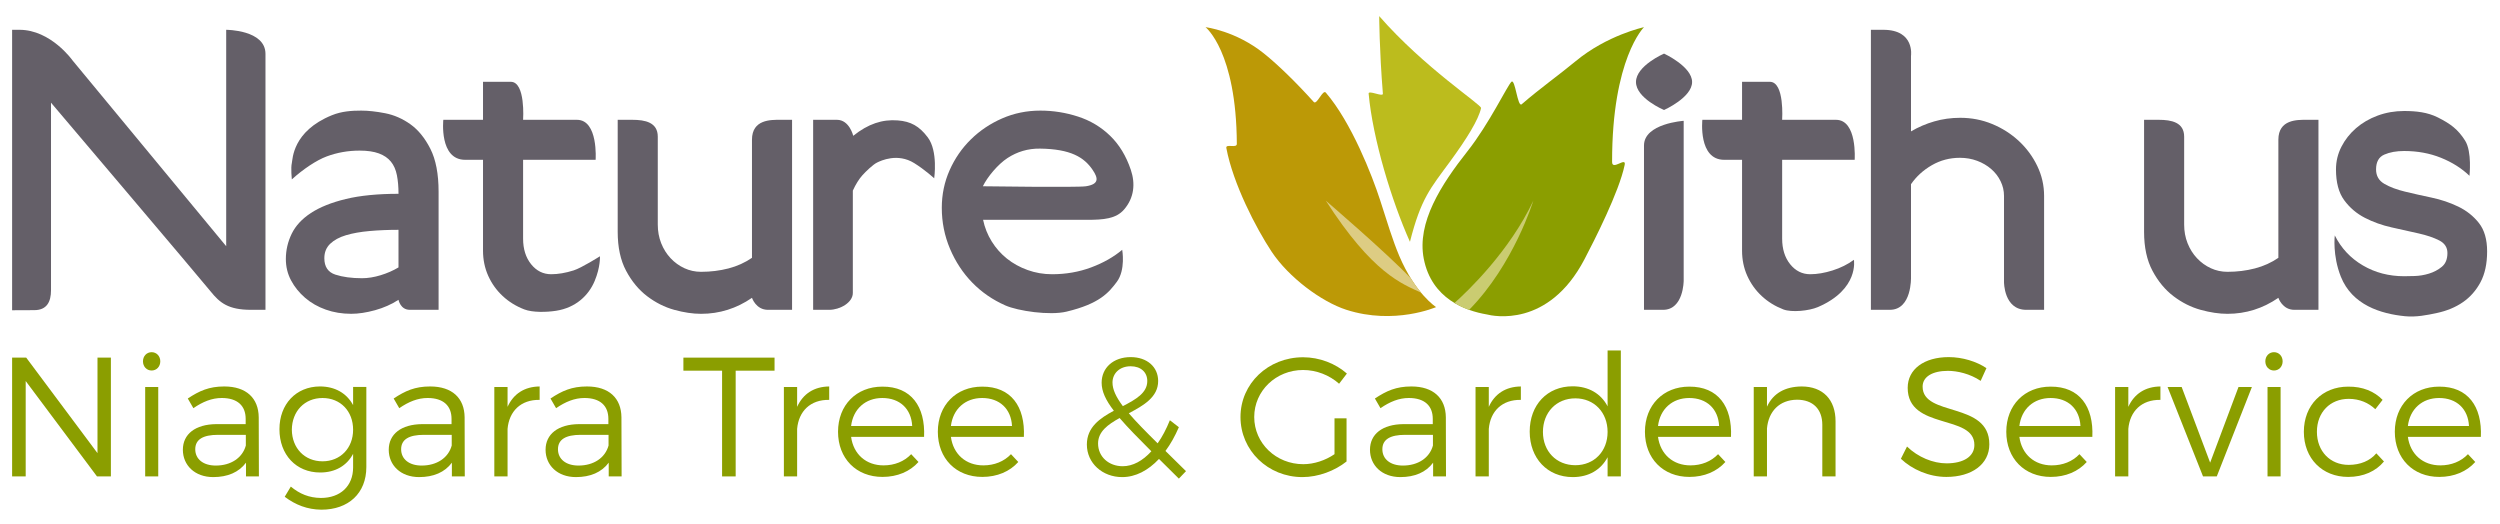
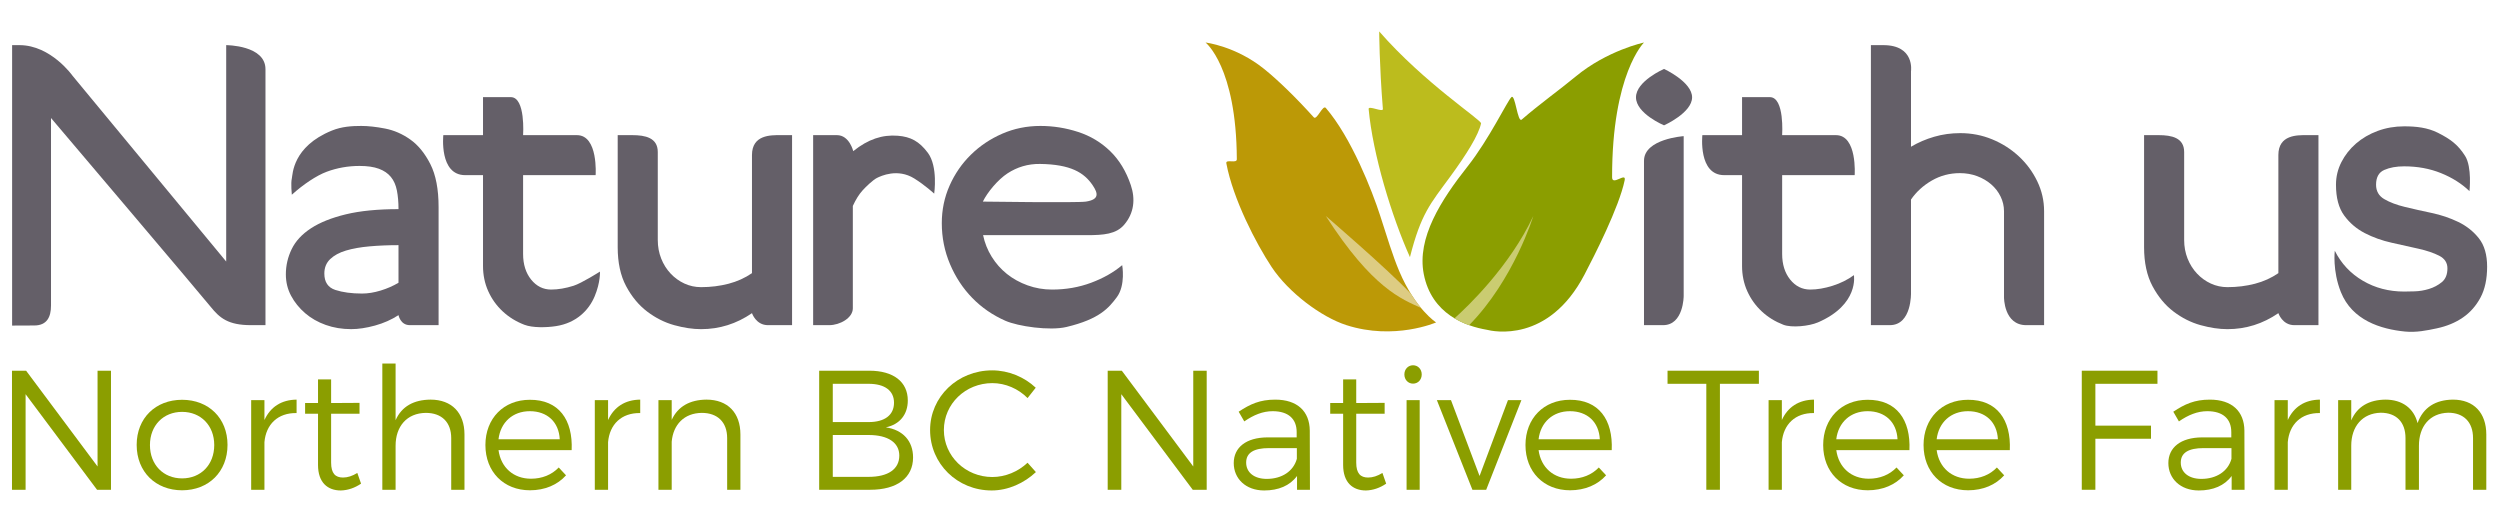
- <svg xmlns="http://www.w3.org/2000/svg" version="1.1" id="logo" x="0px" y="0px" width="310.375px" height="65px" viewBox="0 0 310.375 65" enable-background="new 0 0 310.375 65" xml:space="preserve">
-   <rect x="-0.709" y="44.231" fill-rule="evenodd" clip-rule="evenodd" fill="none" width="320.356" height="43.936" />
-   <text id="subtext_original" transform="matrix(1 0 0 1 -0.7095 59.9023)" display="none" fill="#8B9E00" font-family="'Montserrat-Light'" font-size="21.12">Prince George Tree &amp; Service</text>
-   <path fill="#8B9E00" d="M12.04,59.146l-8.85-11.842v11.842H1.504V44.398h1.749l8.85,11.861V44.398h1.664v14.748H12.04z" />
-   <path fill="#8B9E00" d="M19.9,44.86c0,0.654-0.464,1.139-1.075,1.139s-1.075-0.484-1.075-1.139c0-0.652,0.464-1.137,1.075-1.137  S19.9,44.208,19.9,44.86z M18.024,59.146V48.043h1.622v11.104H18.024z" />
-   <path fill="#8B9E00" d="M30.541,57.44c-0.885,1.2-2.296,1.791-4.066,1.791c-2.297,0-3.772-1.476-3.772-3.393  c0-1.938,1.539-3.16,4.151-3.183h3.646v-0.652c0-1.622-1.012-2.592-2.972-2.592c-1.222,0-2.36,0.464-3.519,1.265l-0.696-1.202  c1.434-0.947,2.633-1.495,4.531-1.495c2.739,0,4.256,1.454,4.277,3.835l0.021,7.332h-1.602V57.44z M30.52,55.312v-1.327h-3.455  c-1.854,0-2.824,0.569-2.824,1.791c0,1.223,0.99,2.023,2.55,2.023C28.666,57.799,30.099,56.851,30.52,55.312z" />
-   <path fill="#8B9E00" d="M45.481,57.988c0,3.245-2.211,5.289-5.583,5.289c-1.749-0.021-3.203-0.59-4.551-1.602l0.758-1.266  c1.096,0.906,2.255,1.393,3.73,1.412c2.423,0,4.003-1.474,4.003-3.792v-1.686c-0.78,1.475-2.212,2.318-4.088,2.318  c-2.991,0-5.057-2.213-5.057-5.374c0-3.098,2.044-5.289,5.015-5.31c1.896,0,3.329,0.843,4.13,2.316v-2.253h1.643V57.988z   M43.838,53.352c0-2.317-1.58-3.939-3.793-3.939c-2.233,0-3.793,1.644-3.813,3.939c0.021,2.277,1.58,3.92,3.813,3.92  C42.258,57.271,43.838,55.629,43.838,53.352z" />
-   <path fill="#8B9E00" d="M56.102,57.44c-0.885,1.2-2.296,1.791-4.067,1.791c-2.297,0-3.772-1.476-3.772-3.393  c0-1.938,1.539-3.16,4.15-3.183h3.646v-0.652c0-1.622-1.011-2.592-2.971-2.592c-1.222,0-2.36,0.464-3.519,1.265l-0.695-1.202  c1.433-0.947,2.634-1.495,4.531-1.495c2.739,0,4.256,1.454,4.277,3.835l0.02,7.332h-1.601V57.44z M56.081,55.312v-1.327h-3.456  c-1.854,0-2.824,0.569-2.824,1.791c0,1.223,0.99,2.023,2.549,2.023C54.226,57.799,55.659,56.851,56.081,55.312z" />
-   <path fill="#8B9E00" d="M63.014,50.509c0.738-1.623,2.108-2.509,3.982-2.529v1.664c-2.339-0.042-3.792,1.412-3.982,3.604v5.899  H61.37V48.043h1.644V50.509z" />
-   <path fill="#8B9E00" d="M75.572,57.44c-0.886,1.2-2.296,1.791-4.067,1.791c-2.296,0-3.772-1.476-3.772-3.393  c0-1.938,1.539-3.16,4.151-3.183h3.646v-0.652c0-1.622-1.011-2.592-2.972-2.592c-1.222,0-2.36,0.464-3.519,1.265l-0.695-1.202  c1.433-0.947,2.634-1.495,4.53-1.495c2.739,0,4.256,1.454,4.278,3.835l0.021,7.332h-1.601V57.44z M75.551,55.312v-1.327h-3.455  c-1.854,0-2.824,0.569-2.824,1.791c0,1.223,0.99,2.023,2.55,2.023C73.697,57.799,75.13,56.851,75.551,55.312z" />
-   <path fill="#8B9E00" d="M91.333,46.02v13.127h-1.686V46.02h-4.803v-1.621H96.16v1.621H91.333z" />
-   <path fill="#8B9E00" d="M98.963,50.509c0.738-1.623,2.107-2.509,3.982-2.529v1.664c-2.338-0.042-3.792,1.412-3.982,3.604v5.899  h-1.644V48.043h1.644V50.509z" />
-   <path fill="#8B9E00" d="M114.725,54.237h-9.061c0.295,2.171,1.876,3.54,4.025,3.54c1.369,0,2.57-0.484,3.435-1.391l0.906,0.969  c-1.054,1.181-2.613,1.854-4.467,1.854c-3.267,0-5.521-2.296-5.521-5.604c0-3.31,2.276-5.605,5.499-5.605  C113.124,47.979,114.893,50.467,114.725,54.237z M113.249,52.889c-0.105-2.128-1.537-3.477-3.708-3.477  c-2.106,0-3.624,1.37-3.877,3.477H113.249z" />
-   <path fill="#8B9E00" d="M127.115,54.237h-9.061c0.295,2.171,1.876,3.54,4.025,3.54c1.369,0,2.57-0.484,3.435-1.391l0.905,0.969  c-1.053,1.181-2.612,1.854-4.466,1.854c-3.266,0-5.521-2.296-5.521-5.604c0-3.31,2.276-5.605,5.5-5.605  C125.515,47.979,127.284,50.467,127.115,54.237z M125.641,52.889c-0.105-2.128-1.538-3.477-3.708-3.477  c-2.107,0-3.624,1.37-3.877,3.477H125.641z" />
-   <path fill="#8B9E00" d="M143.889,56.977c-1.348,1.434-2.907,2.255-4.572,2.255c-2.444,0-4.383-1.728-4.383-4.045  c0-2.15,1.623-3.267,3.351-4.194c-1.011-1.307-1.517-2.401-1.517-3.476c0-1.854,1.454-3.182,3.604-3.182  c2.043,0,3.413,1.222,3.413,2.97c0,2.002-1.813,3.035-3.645,4.003c0.906,1.055,2.106,2.276,3.582,3.73  c0.569-0.801,1.075-1.77,1.518-2.865l1.116,0.863c-0.484,1.117-1.033,2.106-1.664,2.95l2.549,2.508l-0.885,0.927L143.889,56.977z   M142.941,56.027c-1.622-1.621-2.95-2.97-3.94-4.128c-1.454,0.8-2.676,1.685-2.676,3.16c0,1.664,1.349,2.823,3.055,2.823  C140.645,57.883,141.867,57.209,142.941,56.027z M139.401,50.423c1.622-0.843,3.034-1.642,3.034-3.118  c0-1.096-0.801-1.833-2.064-1.833c-1.37,0-2.255,0.886-2.255,2.022C138.116,48.358,138.559,49.286,139.401,50.423z" />
-   <path fill="#8B9E00" d="M167.174,51.94v5.353c-1.454,1.158-3.498,1.938-5.479,1.938c-4.277,0-7.689-3.309-7.689-7.459  c0-4.151,3.434-7.418,7.775-7.418c2.042,0,4.024,0.779,5.435,2.023l-0.968,1.265c-1.2-1.074-2.824-1.707-4.467-1.707  c-3.371,0-6.069,2.592-6.069,5.837c0,3.266,2.717,5.857,6.089,5.857c1.329,0,2.74-0.464,3.878-1.243V51.94H167.174z" />
-   <path fill="#8B9E00" d="M177.922,57.44c-0.885,1.2-2.298,1.791-4.067,1.791c-2.298,0-3.772-1.476-3.772-3.393  c0-1.938,1.539-3.16,4.15-3.183h3.646v-0.652c0-1.622-1.012-2.592-2.972-2.592c-1.223,0-2.36,0.464-3.519,1.265l-0.695-1.202  c1.433-0.947,2.636-1.495,4.53-1.495c2.738,0,4.257,1.454,4.279,3.835l0.019,7.332h-1.6V57.44z M177.899,55.312v-1.327h-3.454  c-1.855,0-2.824,0.569-2.824,1.791c0,1.223,0.989,2.023,2.549,2.023C176.045,57.799,177.479,56.851,177.899,55.312z" />
-   <path fill="#8B9E00" d="M184.834,50.509c0.736-1.623,2.106-2.509,3.981-2.529v1.664c-2.339-0.042-3.793,1.412-3.981,3.604v5.899  h-1.646V48.043h1.646V50.509z" />
-   <path fill="#8B9E00" d="M201.227,59.146h-1.644v-2.381c-0.821,1.56-2.338,2.466-4.319,2.466c-3.161,0-5.352-2.339-5.352-5.647  c0-3.329,2.19-5.625,5.329-5.625c1.982,0,3.521,0.905,4.342,2.486v-6.933h1.644V59.146z M199.583,53.627  c0-2.424-1.664-4.172-4.004-4.172c-2.359,0-4.024,1.748-4.024,4.172c0,2.4,1.665,4.129,4.024,4.129  C197.919,57.756,199.583,56.027,199.583,53.627z" />
-   <path fill="#8B9E00" d="M214.903,54.237h-9.062c0.295,2.171,1.876,3.54,4.025,3.54c1.368,0,2.57-0.484,3.435-1.391l0.905,0.969  c-1.055,1.181-2.613,1.854-4.466,1.854c-3.268,0-5.521-2.296-5.521-5.604c0-3.31,2.276-5.605,5.499-5.605  C213.302,47.979,215.07,50.467,214.903,54.237z M213.428,52.889c-0.105-2.128-1.538-3.477-3.709-3.477  c-2.106,0-3.624,1.37-3.877,3.477H213.428z" />
-   <path fill="#8B9E00" d="M227.883,52.299v6.848h-1.643v-6.404c0-1.96-1.181-3.119-3.14-3.119c-2.191,0.021-3.54,1.455-3.729,3.562  v5.962h-1.645V48.043h1.645v2.443c0.779-1.686,2.276-2.486,4.299-2.507C226.324,47.979,227.883,49.623,227.883,52.299z" />
-   <path fill="#8B9E00" d="M246.616,45.703l-0.717,1.581c-1.327-0.885-2.887-1.243-4.067-1.243c-1.896,0-3.139,0.717-3.139,1.959  c0,3.794,8.301,1.813,8.282,7.165c0,2.465-2.171,4.045-5.332,4.045c-2.15,0-4.257-0.927-5.648-2.254l0.761-1.518  c1.368,1.327,3.244,2.087,4.908,2.087c2.129,0,3.455-0.865,3.455-2.277c0.022-3.877-8.279-1.811-8.279-7.1  c0-2.318,2.045-3.813,5.098-3.813C243.645,44.335,245.395,44.882,246.616,45.703z" />
-   <path fill="#8B9E00" d="M259.765,54.237h-9.06c0.295,2.171,1.875,3.54,4.023,3.54c1.371,0,2.571-0.484,3.437-1.391l0.905,0.969  c-1.054,1.181-2.613,1.854-4.468,1.854c-3.267,0-5.521-2.296-5.521-5.604c0-3.31,2.275-5.605,5.499-5.605  C258.165,47.979,259.935,50.467,259.765,54.237z M258.289,52.889c-0.105-2.128-1.537-3.477-3.708-3.477  c-2.106,0-3.623,1.37-3.876,3.477H258.289z" />
-   <path fill="#8B9E00" d="M264.232,50.509c0.739-1.623,2.109-2.509,3.984-2.529v1.664c-2.339-0.042-3.793,1.412-3.984,3.604v5.899  h-1.643V48.043h1.643V50.509z" />
-   <path fill="#8B9E00" d="M273.506,59.146l-4.403-11.104h1.749l3.538,9.397l3.521-9.397h1.664l-4.362,11.104H273.506z" />
-   <path fill="#8B9E00" d="M283.389,44.86c0,0.654-0.464,1.139-1.075,1.139c-0.61,0-1.073-0.484-1.073-1.139  c0-0.652,0.463-1.137,1.073-1.137C282.925,43.724,283.389,44.208,283.389,44.86z M281.513,59.146V48.043h1.623v11.104H281.513z" />
-   <path fill="#8B9E00" d="M295.799,49.644l-0.906,1.159c-0.842-0.8-1.959-1.285-3.307-1.285c-2.298,0-3.941,1.665-3.941,4.088  c0,2.422,1.644,4.108,3.941,4.108c1.453,0,2.654-0.505,3.434-1.433l0.949,1.012c-0.99,1.201-2.53,1.917-4.447,1.917  c-3.223,0-5.499-2.296-5.499-5.604c0-3.31,2.297-5.605,5.499-5.605C293.314,47.979,294.787,48.591,295.799,49.644z" />
-   <path fill="#8B9E00" d="M307.999,54.237h-9.062c0.297,2.171,1.878,3.54,4.027,3.54c1.367,0,2.57-0.484,3.433-1.391l0.907,0.969  c-1.055,1.181-2.613,1.854-4.467,1.854c-3.267,0-5.521-2.296-5.521-5.604c0-3.31,2.277-5.605,5.5-5.605  C306.397,47.979,308.167,50.467,307.999,54.237z M306.524,52.889c-0.104-2.128-1.538-3.477-3.708-3.477  c-2.107,0-3.625,1.37-3.879,3.477H306.524z" />
+ <svg xmlns="http://www.w3.org/2000/svg" version="1.1" id="logo" x="0px" y="0px" width="239px" height="50px" viewBox="0 0 310.375 61.125" enable-background="new 0 0 310.375 61.125" xml:space="preserve">
+   <g id="subtext">
+     <g>
+       <path fill="#8B9E00" d="M12.048,58.902l-8.87-11.868v11.868H1.488V44.12h1.753l8.87,11.889V44.12h1.668v14.782H12.048z" />
+       <path fill="#8B9E00" d="M28.246,53.327c0,3.337-2.344,5.639-5.639,5.639c-3.294,0-5.639-2.302-5.639-5.639    c0-3.315,2.345-5.597,5.639-5.597C25.902,47.73,28.246,50.012,28.246,53.327z M18.616,53.349c0,2.449,1.668,4.139,3.991,4.139    s3.991-1.689,3.991-4.139c0-2.429-1.668-4.118-3.991-4.118S18.616,50.92,18.616,53.349z" />
+       <path fill="#8B9E00" d="M32.83,50.244c0.739-1.626,2.112-2.514,3.991-2.534v1.668c-2.344-0.042-3.801,1.415-3.991,3.611v5.913    h-1.647V47.773h1.647V50.244z" />
+       <path fill="#8B9E00" d="M44.825,58.142c-0.781,0.528-1.626,0.824-2.513,0.846c-1.626,0-2.83-0.972-2.83-3.168v-6.356h-1.604    v-1.331h1.604v-2.936h1.626v2.936l3.527-0.021v1.352h-3.527v6.061c0,1.352,0.528,1.858,1.479,1.858c0.57,0,1.161-0.19,1.774-0.57    L44.825,58.142z" />
+       <path fill="#8B9E00" d="M57.665,52.039v6.863h-1.646v-6.42c0-1.964-1.183-3.126-3.147-3.126c-2.365,0.021-3.759,1.689-3.759,4.076    v5.47h-1.647v-15.67h1.647v7.032c0.761-1.731,2.281-2.534,4.329-2.555C56.103,47.71,57.665,49.356,57.665,52.039z" />
+       <path fill="#8B9E00" d="M70.971,53.981H61.89c0.296,2.176,1.88,3.548,4.034,3.548c1.372,0,2.576-0.485,3.442-1.394l0.907,0.972    c-1.056,1.183-2.618,1.858-4.477,1.858c-3.273,0-5.533-2.302-5.533-5.617c0-3.316,2.281-5.618,5.512-5.618    C69.366,47.71,71.14,50.202,70.971,53.981z M69.492,52.63c-0.105-2.133-1.541-3.484-3.717-3.484c-2.111,0-3.632,1.373-3.886,3.484    H69.492z" />
+       <path fill="#8B9E00" d="M75.492,50.244c0.739-1.626,2.112-2.514,3.991-2.534v1.668c-2.344-0.042-3.801,1.415-3.991,3.611v5.913    h-1.647V47.773h1.647V50.244z" />
+       <path fill="#8B9E00" d="M91.923,52.039v6.863h-1.647v-6.42c0-1.964-1.183-3.126-3.146-3.126c-2.196,0.021-3.548,1.458-3.738,3.569    v5.977h-1.647V47.773h1.647v2.449c0.781-1.689,2.281-2.492,4.309-2.513C90.359,47.71,91.923,49.356,91.923,52.039z" />
+       <path fill="#8B9E00" d="M107.931,44.12c2.978,0,4.772,1.372,4.772,3.695c0,1.731-0.992,2.978-2.725,3.337    c2.133,0.316,3.379,1.71,3.379,3.737c0,2.514-1.984,4.013-5.321,4.013H101.7V44.12H107.931z M103.39,50.497h4.456    c1.985,0,3.146-0.865,3.146-2.407c0-1.499-1.161-2.344-3.146-2.344h-4.456V50.497z M103.39,57.298h4.456    c2.407,0,3.802-0.951,3.802-2.641c0-1.604-1.395-2.555-3.802-2.555h-4.456V57.298z" />
+       <path fill="#8B9E00" d="M128.586,46.231l-1.014,1.288c-1.141-1.161-2.745-1.858-4.371-1.858c-3.337,0-6.019,2.576-6.019,5.829    c0,3.23,2.682,5.828,6.019,5.828c1.626,0,3.21-0.676,4.371-1.773l1.035,1.161c-1.457,1.373-3.442,2.281-5.491,2.281    c-4.266,0-7.645-3.316-7.645-7.497c0-4.14,3.421-7.413,7.708-7.413C125.207,44.077,127.171,44.901,128.586,46.231z" />
+       <path fill="#8B9E00" d="M148.079,58.902l-8.87-11.868v11.868h-1.689V44.12h1.753l8.87,11.889V44.12h1.668v14.782H148.079z" />
+       <path fill="#8B9E00" d="M161.025,57.191c-0.887,1.204-2.302,1.796-4.076,1.796c-2.302,0-3.78-1.479-3.78-3.4    c0-1.943,1.542-3.168,4.16-3.189h3.653v-0.654c0-1.626-1.014-2.598-2.978-2.598c-1.225,0-2.365,0.465-3.526,1.268l-0.697-1.204    c1.437-0.95,2.641-1.499,4.541-1.499c2.745,0,4.266,1.457,4.287,3.844l0.021,7.349h-1.604V57.191z M161.004,55.059v-1.33h-3.463    c-1.858,0-2.83,0.57-2.83,1.795s0.992,2.027,2.555,2.027C159.146,57.551,160.582,56.601,161.004,55.059z" />
+       <path fill="#8B9E00" d="M172.093,58.142c-0.781,0.528-1.626,0.824-2.513,0.846c-1.626,0-2.83-0.972-2.83-3.168v-6.356h-1.604    v-1.331h1.604v-2.936h1.626v2.936l3.527-0.021v1.352h-3.527v6.061c0,1.352,0.528,1.858,1.479,1.858c0.57,0,1.161-0.19,1.774-0.57    L172.093,58.142z" />
+       <path fill="#8B9E00" d="M176.507,44.584c0,0.655-0.465,1.141-1.077,1.141s-1.077-0.485-1.077-1.141c0-0.654,0.465-1.14,1.077-1.14    S176.507,43.93,176.507,44.584z M174.627,58.902V47.773h1.627v11.129H174.627z" />
+       <path fill="#8B9E00" d="M182.8,58.902l-4.413-11.129h1.752l3.548,9.418l3.527-9.418h1.668l-4.371,11.129H182.8z" />
+       <path fill="#8B9E00" d="M200.096,53.981h-9.081c0.296,2.176,1.88,3.548,4.034,3.548c1.372,0,2.576-0.485,3.442-1.394l0.907,0.972    c-1.056,1.183-2.618,1.858-4.477,1.858c-3.273,0-5.533-2.302-5.533-5.617c0-3.316,2.281-5.618,5.512-5.618    C198.491,47.71,200.265,50.202,200.096,53.981z M198.617,52.63c-0.105-2.133-1.541-3.484-3.717-3.484    c-2.111,0-3.632,1.373-3.886,3.484H198.617z" />
+       <path fill="#8B9E00" d="M213.528,45.746v13.156h-1.689V45.746h-4.814V44.12h11.341v1.626H213.528z" />
+       <path fill="#8B9E00" d="M221.217,50.244c0.739-1.626,2.112-2.514,3.991-2.534v1.668c-2.344-0.042-3.801,1.415-3.991,3.611v5.913    h-1.647V47.773h1.647V50.244z" />
+       <path fill="#8B9E00" d="M237.056,53.981h-9.081c0.296,2.176,1.88,3.548,4.034,3.548c1.372,0,2.576-0.485,3.442-1.394l0.908,0.972    c-1.057,1.183-2.619,1.858-4.478,1.858c-3.273,0-5.533-2.302-5.533-5.617c0-3.316,2.281-5.618,5.512-5.618    C235.451,47.71,237.225,50.202,237.056,53.981z M235.577,52.63c-0.105-2.133-1.541-3.484-3.717-3.484    c-2.111,0-3.632,1.373-3.886,3.484H235.577z" />
+       <path fill="#8B9E00" d="M249.518,53.981h-9.081c0.296,2.176,1.88,3.548,4.034,3.548c1.372,0,2.576-0.485,3.442-1.394l0.907,0.972    c-1.056,1.183-2.618,1.858-4.477,1.858c-3.273,0-5.533-2.302-5.533-5.617c0-3.316,2.281-5.618,5.512-5.618    C247.913,47.71,249.687,50.202,249.518,53.981z M248.039,52.63c-0.105-2.133-1.541-3.484-3.717-3.484    c-2.111,0-3.632,1.373-3.886,3.484H248.039z" />
+       <path fill="#8B9E00" d="M260.141,45.746v5.194h6.906v1.627h-6.906v6.335h-1.689V44.12h9.397v1.626H260.141z" />
+       <path fill="#8B9E00" d="M277.058,57.191c-0.888,1.204-2.302,1.796-4.076,1.796c-2.302,0-3.78-1.479-3.78-3.4    c0-1.943,1.542-3.168,4.16-3.189h3.654v-0.654c0-1.626-1.014-2.598-2.979-2.598c-1.225,0-2.365,0.465-3.526,1.268l-0.697-1.204    c1.437-0.95,2.64-1.499,4.541-1.499c2.745,0,4.266,1.457,4.287,3.844l0.021,7.349h-1.604V57.191z M277.036,55.059v-1.33h-3.463    c-1.858,0-2.83,0.57-2.83,1.795s0.992,2.027,2.556,2.027C275.178,57.551,276.614,56.601,277.036,55.059z" />
+       <path fill="#8B9E00" d="M284.028,50.244c0.739-1.626,2.112-2.514,3.991-2.534v1.668c-2.344-0.042-3.801,1.415-3.991,3.611v5.913    h-1.647V47.773h1.647V50.244z" />
+       <path fill="#8B9E00" d="M308.674,52.039v6.863h-1.647v-6.42c0-1.985-1.161-3.146-3.083-3.146c-2.302,0.063-3.633,1.71-3.633,4.097    v5.47h-1.668v-6.42c0-1.985-1.141-3.146-3.083-3.146c-2.281,0.063-3.653,1.71-3.653,4.097v5.47h-1.627V47.773h1.627v2.513    c0.738-1.731,2.238-2.556,4.244-2.576c2.091,0,3.527,1.077,3.991,2.914c0.697-1.964,2.26-2.894,4.393-2.914    C307.132,47.71,308.674,49.356,308.674,52.039z" />
+     </g>
+     <rect x="-0.75" y="43.231" fill-rule="evenodd" clip-rule="evenodd" fill="none" width="312.563" height="17.894" />
+     <text id="subtext_original" transform="matrix(1 0 0 1 -0.75 58.9023)" display="none" fill="#8B9E00" font-family="'Montserrat-Light'" font-size="21.12">Northern BC Native Tree Farm</text>
+   </g>
  <path id="text_original_1_" display="none" fill="#9B9B9B" d="M208.402,12.242l-3.483-3.476l3.483-3.527l3.484,3.527L208.402,12.242  L208.402,12.242z M210.842,38.465h-4.928V14.923h4.928V38.465L210.842,38.465z M223.781,19.84v9.784  c0,1.291,0.332,2.351,0.995,3.179c0.664,0.826,1.494,1.242,2.489,1.242c0.862,0,1.791-0.158,2.787-0.473  c0.995-0.314,1.874-0.754,2.638-1.316v5.016c-0.764,0.529-1.643,0.951-2.638,1.266c-0.996,0.316-1.925,0.473-2.787,0.473  c-1.195,0-2.307-0.199-3.335-0.596s-1.925-0.951-2.688-1.664c-0.763-0.711-1.36-1.547-1.792-2.508  c-0.431-0.961-0.646-2.002-0.646-3.129V19.84h-4.928v-4.966h4.928v-4.718h4.977v4.718h10.004v4.966H223.781L223.781,19.84z   M252.797,38.465V24.31c0-0.629-0.141-1.233-0.424-1.813c-0.281-0.579-0.672-1.084-1.169-1.515c-0.498-0.43-1.078-0.77-1.742-1.018  c-0.664-0.248-1.377-0.373-2.14-0.373c-1.261,0-2.423,0.307-3.484,0.918c-1.063,0.613-1.925,1.399-2.588,2.359v15.595h-4.978V3.7  h4.978v12.614c0.896-0.529,1.857-0.943,2.887-1.241c1.028-0.298,2.106-0.447,3.234-0.447c1.394,0,2.713,0.257,3.957,0.77  c1.245,0.513,2.348,1.217,3.311,2.11c0.962,0.894,1.725,1.929,2.289,3.104c0.564,1.175,0.846,2.408,0.846,3.7v14.155H252.797  L252.797,38.465z M26.232,38.465L4.582,11.497v26.968h-4.828V3.7h4.978l21.601,26.867V3.7h4.877v34.765H26.232L26.232,38.465z   M49.474,38.465v-1.242c-0.863,0.563-1.833,0.992-2.912,1.291c-1.078,0.297-2.065,0.447-2.961,0.447  c-1.128,0-2.182-0.174-3.16-0.521c-0.979-0.348-1.833-0.836-2.563-1.465s-1.311-1.35-1.742-2.16  c-0.432-0.813-0.647-1.697-0.647-2.658c0-1.092,0.24-2.135,0.722-3.128c0.481-0.993,1.277-1.854,2.389-2.583  c1.112-0.728,2.555-1.308,4.33-1.737c1.775-0.431,3.957-0.646,6.545-0.646c0-0.861-0.066-1.63-0.199-2.309  c-0.133-0.679-0.382-1.242-0.747-1.688c-0.365-0.447-0.863-0.787-1.493-1.018c-0.631-0.232-1.427-0.348-2.39-0.348  c-1.426,0-2.787,0.24-4.081,0.72c-1.294,0.48-2.638,1.349-4.032,2.607h-0.498l1.892-6.257c0.929-0.596,2.024-1.084,3.285-1.464  c1.261-0.381,2.472-0.571,3.633-0.571c0.862,0,1.85,0.107,2.961,0.323c1.111,0.215,2.157,0.67,3.136,1.366  c0.979,0.695,1.808,1.713,2.488,3.054c0.681,1.341,1.021,3.121,1.021,5.339v14.651H49.474L49.474,38.465z M49.474,28.531  c-1.261,0-2.456,0.05-3.583,0.149c-1.128,0.099-2.107,0.273-2.937,0.521s-1.484,0.604-1.966,1.067  c-0.481,0.463-0.721,1.059-0.721,1.788c0,1.061,0.456,1.738,1.368,2.037c0.913,0.297,2.016,0.447,3.31,0.447  c0.73,0,1.501-0.125,2.314-0.373s1.551-0.572,2.215-0.969V28.531L49.474,28.531z M66.942,19.84v9.784  c0,1.291,0.332,2.351,0.995,3.179c0.664,0.826,1.494,1.242,2.489,1.242c0.863,0,1.792-0.158,2.788-0.473  c0.995-0.314,1.875-0.754,2.638-1.316v5.016c-0.763,0.529-1.643,0.951-2.638,1.266c-0.996,0.316-1.925,0.473-2.788,0.473  c-1.194,0-2.306-0.199-3.334-0.596s-1.925-0.951-2.688-1.664c-0.763-0.711-1.36-1.547-1.792-2.508  c-0.431-0.961-0.646-2.002-0.646-3.129V19.84h-4.928v-4.966h4.928v-4.718h4.977v4.718h10.004v4.966H66.942L66.942,19.84z   M95.609,38.465v-1.49c-1.925,1.324-4.032,1.986-6.321,1.986c-1.029,0-2.14-0.166-3.334-0.496c-1.195-0.332-2.314-0.895-3.359-1.689  c-1.046-0.795-1.916-1.846-2.613-3.154c-0.697-1.307-1.045-2.922-1.045-4.842V14.874h4.977v13.012c0,0.828,0.142,1.598,0.423,2.309  c0.282,0.711,0.672,1.333,1.169,1.862c0.498,0.531,1.07,0.943,1.717,1.242c0.647,0.297,1.335,0.447,2.065,0.447  c1.195,0,2.331-0.141,3.409-0.422c1.079-0.281,2.049-0.721,2.912-1.316V14.874h4.977v23.591H95.609L95.609,38.465z M117.507,20.337  c-0.83-0.199-1.46-0.298-1.892-0.298c-0.531,0-1.054,0.042-1.568,0.124c-0.515,0.083-1.02,0.248-1.518,0.497  c-0.498,0.248-0.962,0.613-1.394,1.093c-0.431,0.48-0.829,1.117-1.194,1.912v14.801h-4.927V14.874h4.977v1.987  c1.858-1.49,3.75-2.235,5.674-2.235c0.863,0,1.667,0.107,2.414,0.323c0.746,0.215,1.451,0.504,2.115,0.869v6.307  C119.231,21.132,118.336,20.536,117.507,20.337L117.507,20.337z M145.676,27.29h-18.814c0.2,0.959,0.556,1.854,1.07,2.682  c0.514,0.827,1.145,1.54,1.892,2.136c0.746,0.596,1.601,1.066,2.563,1.414s1.974,0.523,3.036,0.523c1.726,0,3.343-0.283,4.853-0.846  c1.509-0.563,2.795-1.291,3.857-2.186v5.166c-1.361,0.861-2.845,1.539-4.455,2.035c-1.609,0.498-3.276,0.746-5.002,0.746  c-1.792,0-3.475-0.348-5.051-1.043s-2.945-1.639-4.106-2.832c-1.161-1.191-2.082-2.59-2.762-4.195  c-0.68-1.606-1.021-3.303-1.021-5.091c0-1.655,0.324-3.211,0.971-4.668c0.647-1.457,1.526-2.732,2.638-3.824  c1.111-1.093,2.406-1.962,3.882-2.607c1.477-0.646,3.061-0.969,4.753-0.969c1.593,0,3.153,0.248,4.679,0.745  c1.526,0.497,2.854,1.291,3.981,2.384c1.128,1.092,1.983,2.5,2.563,4.221C145.783,22.803,145.941,24.873,145.676,27.29  L145.676,27.29z M139.504,20.982c-0.332-0.497-0.771-0.927-1.319-1.291c-0.548-0.364-1.187-0.663-1.917-0.894  c-0.729-0.232-1.51-0.348-2.339-0.348c-1.494,0-2.837,0.389-4.031,1.167c-1.195,0.778-2.074,1.746-2.638,2.905h12.741  C140.001,21.992,139.835,21.479,139.504,20.982L139.504,20.982z M282.57,38.465v-1.49c-1.925,1.324-4.032,1.986-6.321,1.986  c-1.028,0-2.141-0.166-3.335-0.496c-1.194-0.332-2.314-0.895-3.359-1.689s-1.916-1.846-2.613-3.154  c-0.697-1.307-1.045-2.922-1.045-4.842V14.874h4.978v13.012c0,0.828,0.141,1.598,0.423,2.309c0.281,0.711,0.672,1.333,1.169,1.862  c0.498,0.531,1.07,0.943,1.718,1.242c0.646,0.297,1.335,0.447,2.065,0.447c1.194,0,2.331-0.141,3.409-0.422s2.049-0.721,2.912-1.316  V14.874h4.977v23.591H282.57L282.57,38.465z M309.37,35.037c-0.548,1.025-1.277,1.854-2.19,2.482  c-0.912,0.629-1.99,1.076-3.234,1.342s-2.563,0.396-3.957,0.396c-1.692,0-3.276-0.289-4.753-0.869  c-1.478-0.578-2.796-1.398-3.957-2.457v-6.705c0.796,1.59,1.958,2.83,3.484,3.725c1.525,0.895,3.234,1.342,5.126,1.342  c0.266,0,0.697-0.01,1.294-0.025c0.598-0.018,1.194-0.115,1.792-0.299c0.597-0.182,1.128-0.463,1.593-0.844  c0.464-0.381,0.696-0.951,0.696-1.713c0-0.695-0.34-1.217-1.02-1.565c-0.681-0.348-1.535-0.638-2.563-0.869l-3.335-0.745  c-1.194-0.265-2.307-0.662-3.334-1.192c-1.029-0.53-1.884-1.258-2.563-2.186c-0.681-0.927-1.021-2.201-1.021-3.823  c0-0.994,0.224-1.929,0.672-2.807c0.447-0.877,1.053-1.646,1.816-2.309c0.764-0.662,1.659-1.184,2.688-1.565  c1.029-0.38,2.124-0.57,3.285-0.57c1.493,0,2.929,0.207,4.306,0.621s2.646,0.985,3.807,1.713v5.711  c-0.962-0.927-2.14-1.672-3.533-2.235s-2.92-0.844-4.579-0.844c-0.963,0-1.783,0.149-2.464,0.447  c-0.68,0.298-1.021,0.91-1.021,1.838c0,0.794,0.341,1.39,1.021,1.787c0.681,0.397,1.535,0.721,2.563,0.969  c1.028,0.249,2.132,0.497,3.31,0.745c1.178,0.248,2.281,0.621,3.31,1.117c1.029,0.497,1.883,1.175,2.563,2.036  c0.681,0.861,1.021,2.037,1.021,3.526C310.191,32.736,309.918,34.012,309.37,35.037L309.37,35.037z" />
  <g id="text_copy">
    <path fill="#645F68" d="M206.59,13.657c0,0-3.483-1.459-3.483-3.476s3.483-3.527,3.483-3.527s3.484,1.605,3.484,3.527   S206.59,13.657,206.59,13.657L206.59,13.657z" />
    <path fill="#645F68" d="M204.102,38.465c0,0,0-17.667,0-20.403S209.029,15,209.029,15v19.844c0,0,0,3.621-2.561,3.621   C204.283,38.465,204.102,38.465,204.102,38.465z" />
    <path fill="#645F68" d="M251.563,38.465c-2.797,0-2.766-3.465-2.766-3.465V24.31c0-0.629-0.141-1.233-0.424-1.813   c-0.281-0.579-0.672-1.084-1.169-1.515c-0.498-0.43-1.078-0.77-1.742-1.018c-0.664-0.248-1.377-0.373-2.14-0.373   c-1.261,0-2.423,0.307-3.484,0.918c-1.063,0.613-1.925,1.399-2.588,2.359v11.568c0,0,0.125,4.027-2.625,4.027   c-1.813,0-2.353,0-2.353,0V3.7c0,0,0.77,0,1.54,0c3.938,0,3.438,3.237,3.438,3.237v9.376c0.896-0.529,1.857-0.943,2.887-1.241   c1.028-0.298,2.106-0.447,3.234-0.447c1.394,0,2.713,0.257,3.957,0.77c1.245,0.513,2.348,1.217,3.311,2.11   c0.962,0.894,1.725,1.929,2.289,3.104c0.564,1.175,0.846,2.408,0.846,3.7v14.155C253.773,38.465,253.438,38.465,251.563,38.465z" />
    <path fill="#645F68" d="M26.149,36.181c-1.13-1.408-19.817-23.434-19.817-23.434s0,21.66,0,23.285c0,1.422-0.504,2.473-2.082,2.473   c-1.219,0-2.746,0.012-2.746,0.012V3.7c0,0,0.129,0,0.913,0c3.917,0,6.599,3.814,6.599,3.814l19.066,23.053V3.7   c0,0,4.877,0,4.877,2.987c0,1.737,0,31.777,0,31.777c-1.806,0-0.136,0-1.806,0C28.344,38.465,27.279,37.589,26.149,36.181z" />
    <path fill="#645F68" d="M53.43,18.475c-0.68-1.341-1.509-2.359-2.488-3.054c-0.979-0.695-2.025-1.15-3.136-1.366   c-1.112-0.215-2.099-0.323-2.961-0.323c-1.162,0-2.413,0.076-3.633,0.571c-4.915,1.994-4.87,5.476-4.979,5.932   c-0.149,0.619-0.003,2.036-0.003,2.036c1.394-1.258,3.042-2.373,4.335-2.853c1.294-0.48,2.654-0.72,4.081-0.72   c0.963,0,1.759,0.116,2.39,0.348c0.63,0.231,1.128,0.571,1.493,1.018c0.365,0.446,0.614,1.009,0.747,1.688   c0.132,0.679,0.199,1.448,0.199,2.309c-2.588,0-4.77,0.215-6.545,0.646c-1.775,0.43-3.218,1.009-4.33,1.737   c-1.112,0.729-1.908,1.59-2.389,2.583c-0.481,0.993-0.722,2.037-0.722,3.128c0,0.961,0.215,1.846,0.647,2.658   c0.431,0.811,1.012,1.531,1.742,2.16s1.584,1.117,2.563,1.465c0.979,0.348,2.032,0.521,3.16,0.521c0.896,0,1.883-0.15,2.961-0.447   c1.079-0.299,2.049-0.729,2.912-1.291c0,0,0.229,1.242,1.401,1.242c1.344,0,3.576,0,3.576,0V23.813   C54.451,21.595,54.111,19.815,53.43,18.475z M49.474,33.199c-0.664,0.396-1.402,0.721-2.215,0.969s-1.584,0.373-2.314,0.373   c-1.294,0-2.397-0.15-3.31-0.447c-0.912-0.299-1.368-0.977-1.368-2.037c0-0.729,0.24-1.324,0.721-1.788   c0.482-0.463,1.137-0.819,1.966-1.067s1.809-0.422,2.937-0.521c1.128-0.1,2.323-0.149,3.583-0.149V33.199z" />
    <path fill="#645F68" d="M64.942,19.84v9.784c0,1.291,0.332,2.351,0.995,3.179c0.664,0.826,1.494,1.242,2.489,1.242   c0.863,0,1.792-0.158,2.788-0.473c0.995-0.314,3.269-1.756,3.269-1.756s0.081,1.309-0.658,3.073   c-0.747,1.785-2.333,3.309-4.783,3.693c-1.18,0.186-2.921,0.228-3.95-0.169s-1.925-0.951-2.688-1.664   c-0.763-0.711-1.36-1.547-1.792-2.508c-0.431-0.961-0.646-2.002-0.646-3.129V19.84c-1.548,0,0.702,0-2.215,0   c-3.25,0-2.713-4.966-2.713-4.966h4.928v-4.718c0,0,1.302,0,3.452,0c1.85,0,1.525,4.718,1.525,4.718s4.35,0,6.683,0   c2.667,0,2.321,4.966,2.321,4.966H64.942L64.942,19.84z" />
    <path fill="#645F68" d="M221.254,19.84v9.784c0,1.291,0.332,2.351,0.994,3.179c0.664,0.826,1.494,1.242,2.489,1.242   c0.862,0,1.792-0.158,2.788-0.473c0.994-0.314,1.874-0.754,2.637-1.316c0,0,0.672,3.661-4.475,5.869   c-1.098,0.471-3.256,0.686-4.285,0.289c-1.028-0.396-1.924-0.951-2.688-1.664c-0.763-0.711-1.359-1.547-1.792-2.508   c-0.431-0.961-0.646-2.002-0.646-3.129V19.84c-1.548,0,0.702,0-2.215,0c-3.25,0-2.713-4.966-2.713-4.966h4.928v-4.718   c0,0,1.302,0,3.452,0c1.85,0,1.525,4.718,1.525,4.718s4.35,0,6.683,0c2.667,0,2.321,4.966,2.321,4.966H221.254L221.254,19.84z" />
    <path fill="#645F68" d="M95.344,38.465c-1.5,0-1.985-1.49-1.985-1.49c-1.925,1.324-4.032,1.986-6.321,1.986   c-1.029,0-2.14-0.166-3.334-0.496c-1.195-0.332-2.314-0.895-3.359-1.689c-1.046-0.795-1.916-1.846-2.613-3.154   c-0.697-1.307-1.045-2.922-1.045-4.842V14.874c0,0,0.75,0,1.814,0c1.592,0,3.162,0.313,3.162,2.095c0,1.157,0,10.917,0,10.917   c0,0.828,0.142,1.598,0.423,2.309c0.282,0.711,0.672,1.333,1.169,1.862c0.498,0.531,1.07,0.943,1.717,1.242   c0.647,0.297,1.335,0.447,2.065,0.447c1.195,0,2.331-0.141,3.409-0.422c1.079-0.281,2.049-0.721,2.912-1.316c0,0,0-12.134,0-14.664   s2.36-2.47,3.485-2.47s1.492,0,1.492,0v23.591h-0.742C97.594,38.465,96.344,38.465,95.344,38.465z" />
    <path fill="#645F68" d="M284.844,38.465c-1.5,0-1.984-1.49-1.984-1.49c-1.926,1.324-4.032,1.986-6.322,1.986   c-1.028,0-2.139-0.166-3.334-0.496c-1.195-0.332-2.314-0.895-3.359-1.689c-1.046-0.795-1.916-1.846-2.613-3.154   c-0.697-1.307-1.045-2.922-1.045-4.842V14.874c0,0,0.75,0,1.814,0c1.592,0,3.162,0.313,3.162,2.095c0,1.157,0,10.917,0,10.917   c0,0.828,0.142,1.598,0.424,2.309c0.281,0.711,0.672,1.333,1.169,1.862c0.498,0.531,1.07,0.943,1.718,1.242   c0.646,0.297,1.335,0.447,2.064,0.447c1.195,0,2.332-0.141,3.41-0.422s2.049-0.721,2.912-1.316c0,0,0-12.134,0-14.664   s2.359-2.47,3.484-2.47s1.492,0,1.492,0v23.591h-0.742C287.094,38.465,285.844,38.465,284.844,38.465z" />
    <path fill="#645F68" d="M113.5,20.25c-2.063-1.281-4.127-0.311-4.625-0.063c-0.498,0.248-1.37,1.085-1.802,1.565   c-0.431,0.48-0.829,1.117-1.194,1.912c0,0,0,11.52,0,12.711s-1.598,2.09-2.941,2.09c-1.156,0-1.986,0-1.986,0V14.874   c0,0,1.132,0,2.956,0c1.551,0,2.021,1.987,2.021,1.987c1.858-1.49,3.614-2.061,5.533-1.912c1.604,0.125,2.664,0.697,3.726,2.113   c1.287,1.716,0.792,5.075,0.792,5.075S114.849,21.088,113.5,20.25z" />
    <path fill="#645F68" d="M139.563,26c1.246-1.454,1.408-3.197,0.828-4.918c-0.581-1.721-1.435-3.128-2.563-4.221   c-1.128-1.093-2.455-1.888-3.981-2.384c-1.526-0.497-3.086-0.745-4.679-0.745c-1.692,0-3.276,0.323-4.753,0.969   c-1.476,0.645-2.771,1.514-3.882,2.607c-1.112,1.092-1.991,2.367-2.638,3.824c-0.647,1.457-0.971,3.013-0.971,4.668   c0,1.788,0.34,3.484,1.021,5.091c0.681,1.605,1.601,3.004,2.762,4.195c1.162,1.193,2.53,2.137,4.106,2.832s5.5,1.271,7.588,0.773   c4.129-0.983,5.264-2.383,6.246-3.691c1.125-1.5,0.674-3.986,0.674-3.986c-1.062,0.895-2.348,1.623-3.857,2.186   c-1.51,0.563-3.127,0.846-4.853,0.846c-1.062,0-2.074-0.176-3.036-0.523s-1.817-0.818-2.563-1.414   c-0.747-0.596-1.377-1.309-1.892-2.136c-0.514-0.828-0.871-1.722-1.07-2.682c0,0,10.805,0,12.888,0S138.563,27.167,139.563,26z    M122.021,23.125c0.563-1.159,1.87-2.73,3.065-3.508c1.194-0.778,2.538-1.187,4.031-1.167c3.82,0.05,5.474,1.082,6.529,2.634   c0.708,1.042,0.833,1.782-0.833,2.042C133.748,23.291,122.021,23.125,122.021,23.125z" />
    <path fill="#645F68" d="M307.954,35.037c-0.548,1.025-1.277,1.854-2.19,2.482c-0.912,0.629-1.99,1.076-3.234,1.342   s-2.57,0.534-3.957,0.396c-2.988-0.297-6.551-1.383-7.955-4.903c-1.06-2.656-0.755-5.128-0.755-5.128   c0.796,1.59,1.958,2.83,3.484,3.725c1.525,0.895,3.234,1.342,5.126,1.342c0.266,0,0.697-0.01,1.294-0.025   c0.598-0.018,1.194-0.115,1.792-0.299c0.597-0.182,1.128-0.463,1.593-0.844c0.464-0.381,0.696-0.951,0.696-1.713   c0-0.695-0.34-1.217-1.02-1.565c-0.681-0.348-1.535-0.638-2.563-0.869l-3.335-0.745c-1.194-0.265-2.307-0.662-3.334-1.192   c-1.029-0.53-1.884-1.258-2.563-2.186c-0.681-0.927-1.021-2.201-1.021-3.823c0-0.994,0.224-1.929,0.672-2.807   c0.447-0.877,1.053-1.646,1.816-2.309c0.764-0.662,1.659-1.184,2.688-1.565c1.029-0.38,2.124-0.57,3.285-0.57   c1.493,0,2.91,0.155,4.194,0.802c1.587,0.799,2.501,1.491,3.376,2.875s0.542,4.368,0.542,4.368   c-0.962-0.927-2.14-1.672-3.533-2.235s-2.92-0.844-4.579-0.844c-0.963,0-1.783,0.149-2.464,0.447   c-0.68,0.298-1.021,0.91-1.021,1.838c0,0.794,0.341,1.39,1.021,1.787c0.681,0.397,1.535,0.721,2.563,0.969   c1.028,0.249,2.132,0.497,3.31,0.745c1.178,0.248,2.281,0.621,3.31,1.117c1.029,0.497,1.883,1.175,2.563,2.036   c0.681,0.861,1.021,2.037,1.021,3.526C308.775,32.736,308.502,34.012,307.954,35.037L307.954,35.037z" />
  </g>
  <g id="flower_copy">
    <path fill-rule="evenodd" clip-rule="evenodd" fill="#BC9906" d="M149.667,3.375c0,0,3.742,0.439,7.271,3.279   c1.712,1.377,3.949,3.544,6.161,6.002c0.392,0.436,1.117-1.606,1.504-1.156c3.174,3.695,5.758,10.307,6.736,13.341   c0.861,2.67,1.56,4.994,2.37,6.909c2.007,4.742,4.584,6.375,4.584,6.375s-5.172,2.263-11.147,0.334   c-3.109-1.003-7.174-4.043-9.271-7.209c-1.924-2.905-4.792-8.432-5.625-12.875c-0.107-0.571,1.304,0.072,1.302-0.508   C153.5,6.375,149.667,3.375,149.667,3.375z" />
    <g id="paths">
      <path fill="#8B9E00" d="M200.142,20.108c-0.017-12.858,3.96-16.733,3.96-16.733s-4.568,0.968-8.519,4.25    c-1.883,1.564-4.427,3.378-6.664,5.318c-0.516,0.447-0.806-3.247-1.277-2.787c-0.526,0.512-2.767,5.219-5.434,8.594    c-3.292,4.166-6.327,8.877-5.447,13.375c0.975,4.981,5.202,6.464,7.812,6.91c0.78,0.202,7.664,1.709,12.137-6.842    c1.217-2.325,4.297-8.354,4.992-11.715C201.924,19.405,200.143,21.226,200.142,20.108z" />
      <path fill="#BCBC1D" d="M183.875,13.417c0.088-0.407-7.014-4.969-12.646-11.417c0,0,0.015,4.179,0.456,9.627    c0.038,0.466-1.813-0.485-1.769-0.002c0.519,5.644,2.852,13.313,5.129,18.398c1.372-5.398,2.528-6.624,4.973-9.96    C182.094,17.23,183.563,14.857,183.875,13.417z" />
      <path fill="#DDCC83" d="M176.418,36.325c-0.394-0.476-0.821-1.062-1.257-1.76c-2.907-3.085-10.559-9.649-10.559-9.649    C170.4,33.927,174.045,35.236,176.418,36.325z" />
      <path fill="#CACC71" d="M180.574,37.615c0.598,0.357,1.216,0.638,1.818,0.854c5.563-5.658,7.969-13.553,7.969-13.553    C187.42,31.178,182.228,36.142,180.574,37.615z" />
    </g>
  </g>
</svg>
